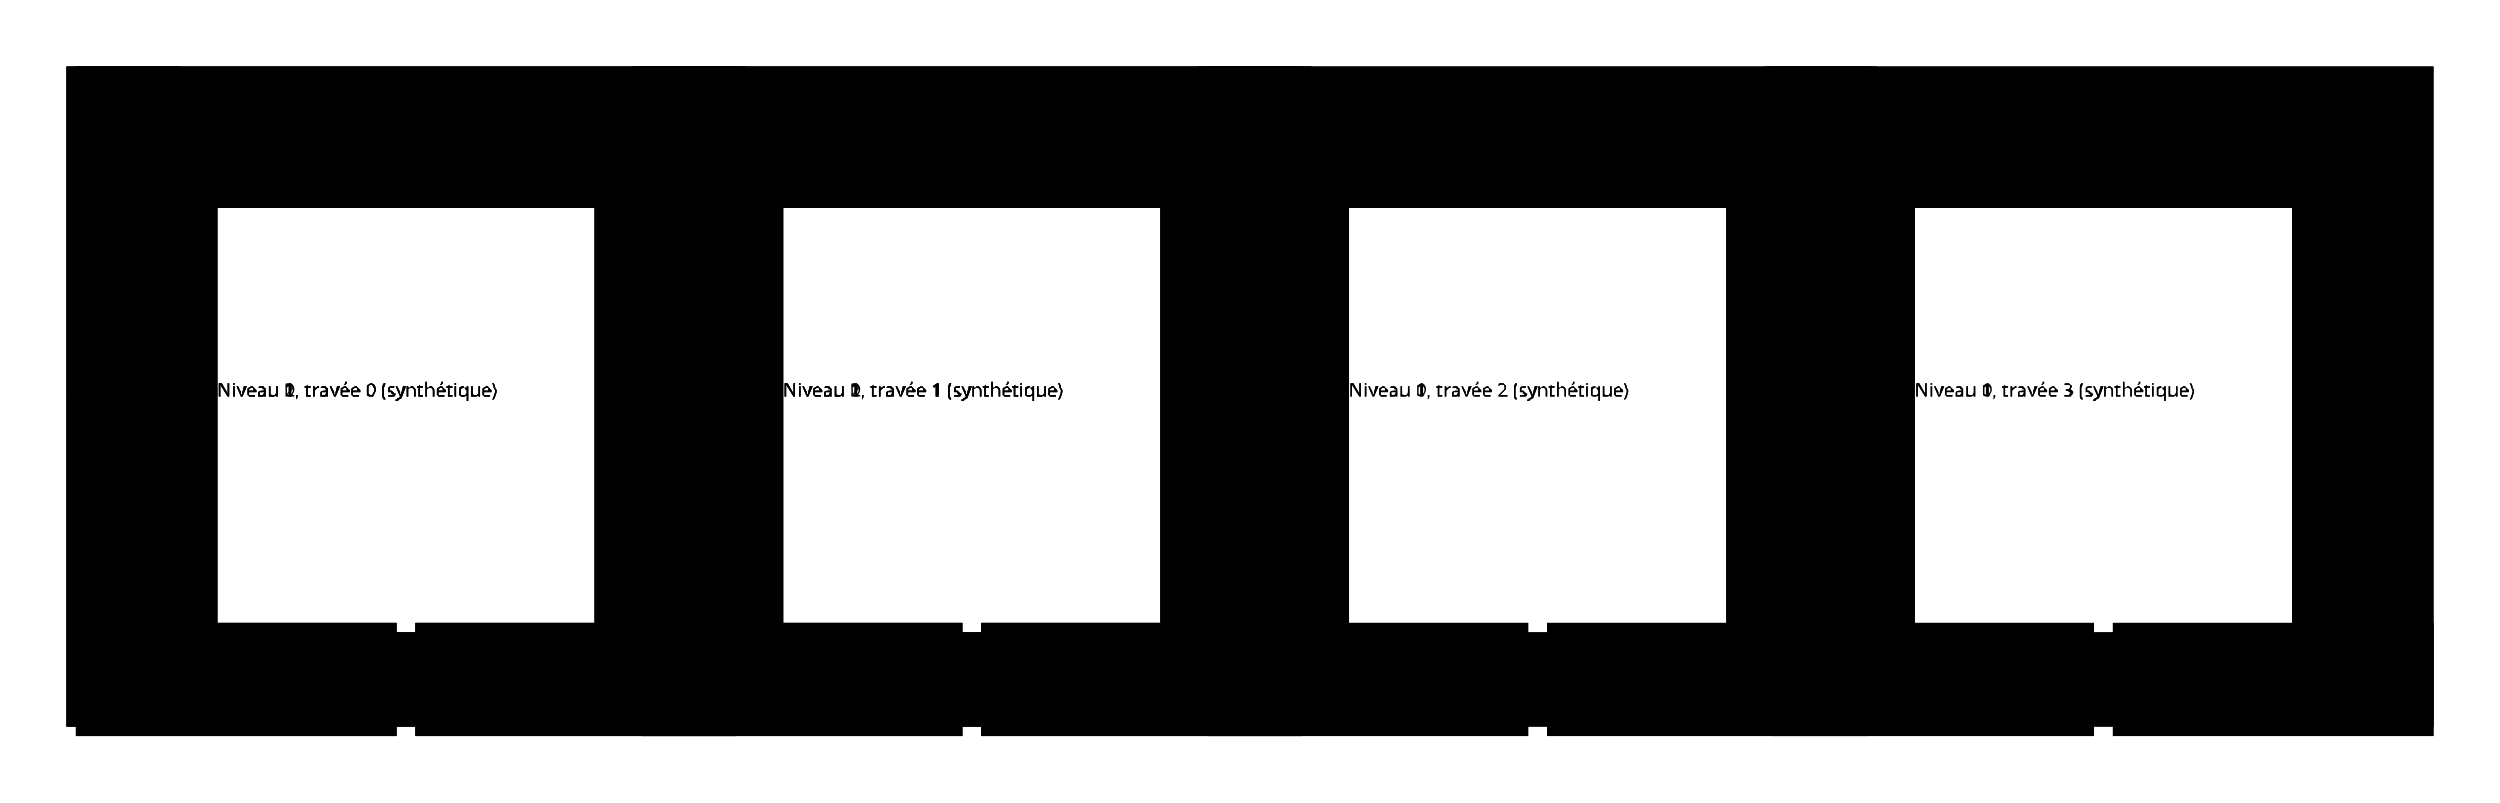
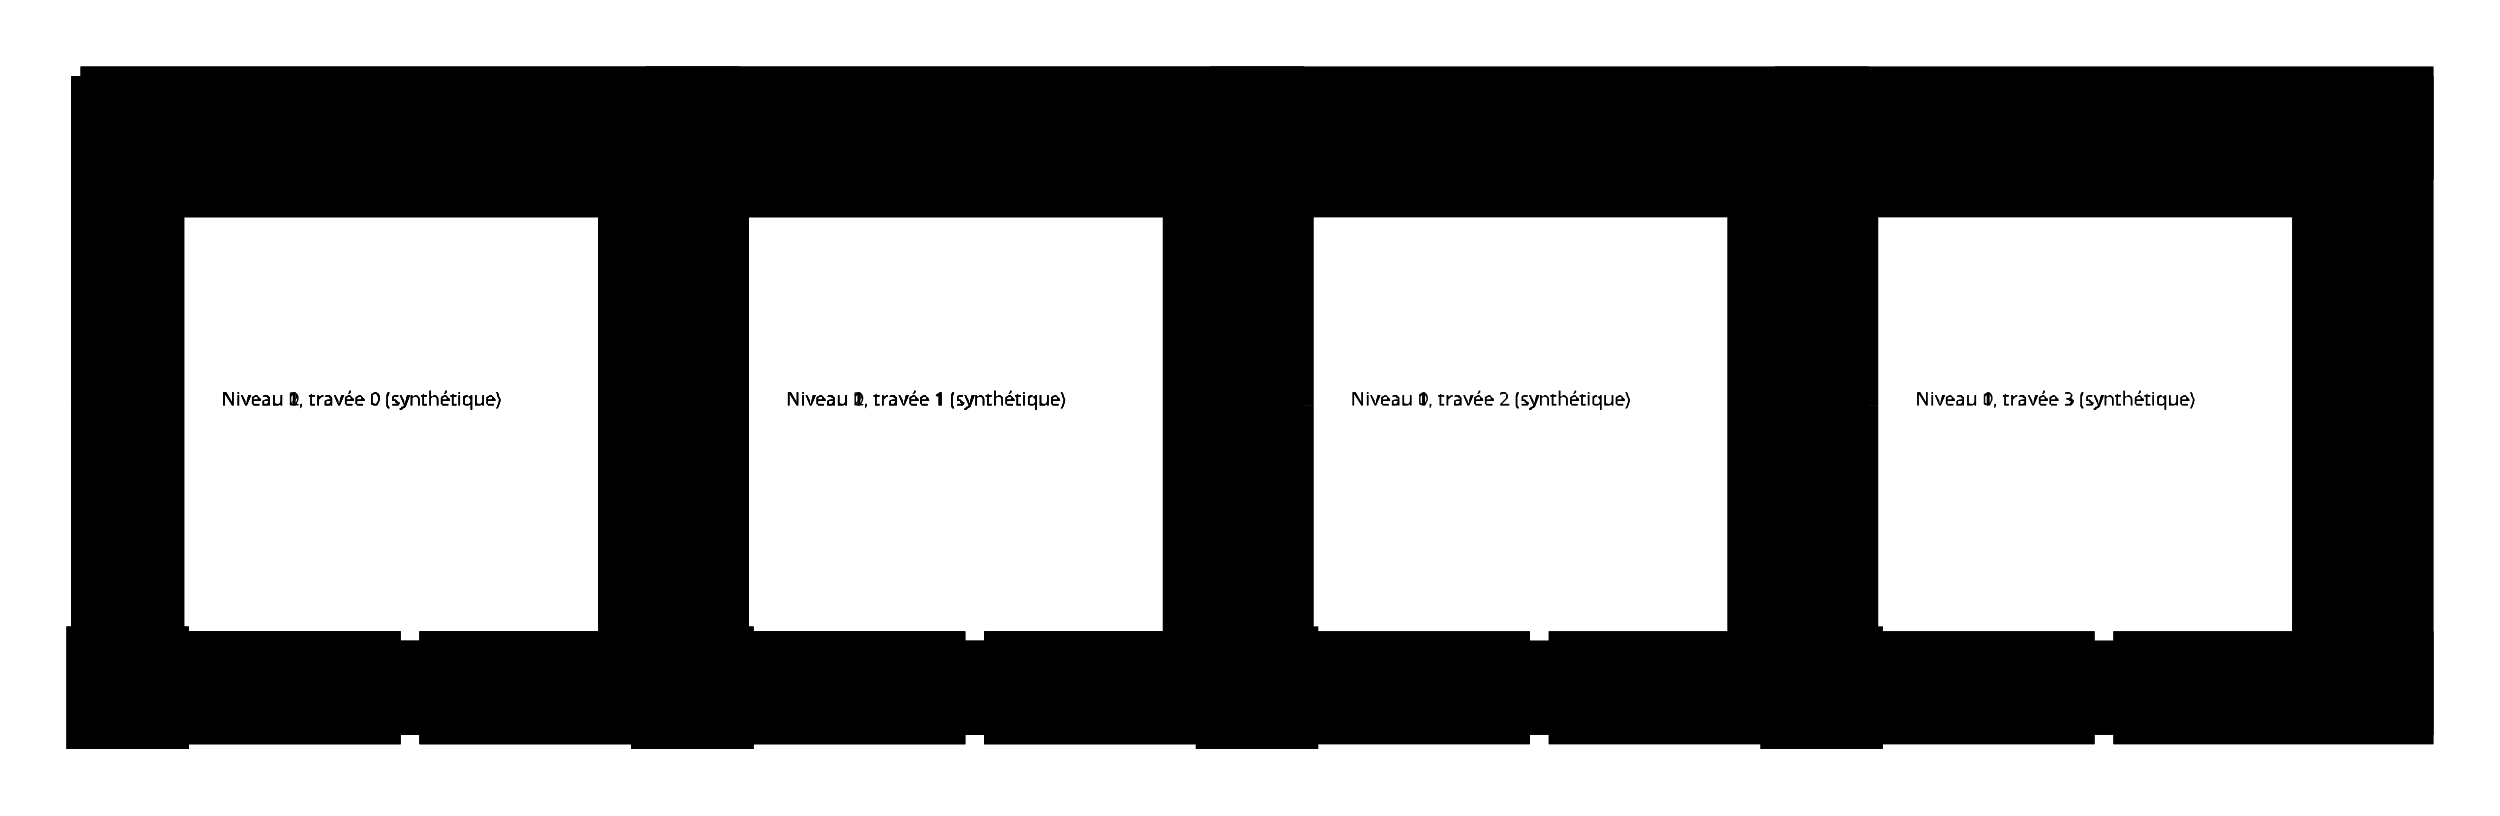
- <svg xmlns="http://www.w3.org/2000/svg" viewBox="-1.305 -7.205 26.51 8.51" data-schema="studio-document/1" data-document="s4-100-f1" data-units="m" data-frame="local-2d">
+ <svg xmlns="http://www.w3.org/2000/svg" viewBox="-1.357 -7.308 26.565 8.665" data-schema="studio-document/1" data-document="s4-100-f1" data-units="m" data-frame="local-2d">
  <g data-layer="default" data-name="0" fill="none" stroke="#000" stroke-width="1" vector-effect="non-scaling-stroke">
- </g>
-   <g data-layer="niveau-0" data-name="Niveau 0 (synthétique)" fill="none" stroke="#000" stroke-width="1" vector-effect="non-scaling-stroke">
    <text data-text="s4-0-etiquette" data-justification="left" x="1" y="-3" font-size="0.2" font-family="sans-serif" text-anchor="start" fill="#000" stroke="none">Niveau 0, travée 0 (synthétique)</text>
    <text data-text="s4-1-etiquette" data-justification="left" x="7" y="-3" font-size="0.2" font-family="sans-serif" text-anchor="start" fill="#000" stroke="none">Niveau 0, travée 1 (synthétique)</text>
    <text data-text="s4-2-etiquette" data-justification="left" x="13" y="-3" font-size="0.2" font-family="sans-serif" text-anchor="start" fill="#000" stroke="none">Niveau 0, travée 2 (synthétique)</text>
    <text data-text="s4-3-etiquette" data-justification="left" x="19" y="-3" font-size="0.2" font-family="sans-serif" text-anchor="start" fill="#000" stroke="none">Niveau 0, travée 3 (synthétique)</text>
-     <g data-architecture="wall" data-id="s4-0-facade">
-       <polygon points="0,0.1 2.4,0.1 2.4,-0.1 0,-0.1" vector-effect="non-scaling-stroke" />
-       <polygon points="3.6,0.1 6,0.1 6,-0.1 3.6,-0.1" vector-effect="non-scaling-stroke" />
-     </g>
-     <g data-architecture="wall" data-id="s4-0-refend">
-       <polygon points="0.1,0 0.1,-2.5 -0.1,-2.5 -0.1,0" vector-effect="non-scaling-stroke" />
-       <polygon points="0.1,-3.5 0.1,-6 -0.1,-6 -0.1,-3.5" vector-effect="non-scaling-stroke" />
-     </g>
-     <g data-architecture="wall" data-id="s4-1-facade">
-       <polygon points="6,0.1 8.4,0.1 8.4,-0.1 6,-0.1" vector-effect="non-scaling-stroke" />
-       <polygon points="9.6,0.1 12,0.1 12,-0.1 9.6,-0.1" vector-effect="non-scaling-stroke" />
-     </g>
-     <g data-architecture="wall" data-id="s4-1-refend">
-       <polygon points="6.1,0 6.1,-2.5 5.9,-2.5 5.9,0" vector-effect="non-scaling-stroke" />
-       <polygon points="6.1,-3.5 6.1,-6 5.9,-6 5.9,-3.5" vector-effect="non-scaling-stroke" />
-     </g>
-     <g data-architecture="wall" data-id="s4-2-facade">
-       <polygon points="12,0.1 14.4,0.1 14.4,-0.1 12,-0.1" vector-effect="non-scaling-stroke" />
-       <polygon points="15.6,0.1 18,0.1 18,-0.1 15.6,-0.1" vector-effect="non-scaling-stroke" />
-     </g>
-     <g data-architecture="wall" data-id="s4-2-refend">
-       <polygon points="12.1,0 12.1,-2.5 11.9,-2.5 11.9,0" vector-effect="non-scaling-stroke" />
-       <polygon points="12.1,-3.5 12.1,-6 11.9,-6 11.9,-3.5" vector-effect="non-scaling-stroke" />
-     </g>
-     <g data-architecture="wall" data-id="s4-3-facade">
-       <polygon points="18,0.1 20.4,0.1 20.4,-0.1 18,-0.1" vector-effect="non-scaling-stroke" />
-       <polygon points="21.6,0.1 24,0.1 24,-0.1 21.6,-0.1" vector-effect="non-scaling-stroke" />
-     </g>
-     <g data-architecture="wall" data-id="s4-3-refend">
-       <polygon points="18.1,0 18.1,-2.5 17.9,-2.5 17.9,0" vector-effect="non-scaling-stroke" />
-       <polygon points="18.1,-3.5 18.1,-6 17.9,-6 17.9,-3.5" vector-effect="non-scaling-stroke" />
-     </g>
-     <g data-architecture="opening" data-id="s4-0-fenetre" data-host="s4-0-facade" data-kind="fenetre">
-       <line x1="2.4" y1="0.1" x2="2.4" y2="-0.1" vector-effect="non-scaling-stroke" />
-       <line x1="3.6" y1="0.1" x2="3.6" y2="-0.1" vector-effect="non-scaling-stroke" />
-     </g>
-     <g data-architecture="opening" data-id="s4-0-porte" data-host="s4-0-refend" data-kind="porte">
-       <line x1="0.1" y1="-2.5" x2="-0.1" y2="-2.5" vector-effect="non-scaling-stroke" />
-       <line x1="0.1" y1="-3.5" x2="-0.1" y2="-3.5" vector-effect="non-scaling-stroke" />
-     </g>
-     <g data-architecture="opening" data-id="s4-1-fenetre" data-host="s4-1-facade" data-kind="fenetre">
-       <line x1="8.4" y1="0.1" x2="8.4" y2="-0.1" vector-effect="non-scaling-stroke" />
-       <line x1="9.6" y1="0.1" x2="9.6" y2="-0.1" vector-effect="non-scaling-stroke" />
-     </g>
-     <g data-architecture="opening" data-id="s4-1-porte" data-host="s4-1-refend" data-kind="porte">
-       <line x1="6.1" y1="-2.5" x2="5.9" y2="-2.5" vector-effect="non-scaling-stroke" />
-       <line x1="6.1" y1="-3.5" x2="5.9" y2="-3.5" vector-effect="non-scaling-stroke" />
-     </g>
-     <g data-architecture="opening" data-id="s4-2-fenetre" data-host="s4-2-facade" data-kind="fenetre">
-       <line x1="14.4" y1="0.1" x2="14.4" y2="-0.1" vector-effect="non-scaling-stroke" />
-       <line x1="15.6" y1="0.1" x2="15.6" y2="-0.1" vector-effect="non-scaling-stroke" />
-     </g>
-     <g data-architecture="opening" data-id="s4-2-porte" data-host="s4-2-refend" data-kind="porte">
-       <line x1="12.1" y1="-2.5" x2="11.9" y2="-2.5" vector-effect="non-scaling-stroke" />
-       <line x1="12.1" y1="-3.5" x2="11.9" y2="-3.5" vector-effect="non-scaling-stroke" />
-     </g>
-     <g data-architecture="opening" data-id="s4-3-fenetre" data-host="s4-3-facade" data-kind="fenetre">
-       <line x1="20.4" y1="0.1" x2="20.4" y2="-0.1" vector-effect="non-scaling-stroke" />
-       <line x1="21.6" y1="0.1" x2="21.6" y2="-0.1" vector-effect="non-scaling-stroke" />
-     </g>
-     <g data-architecture="opening" data-id="s4-3-porte" data-host="s4-3-refend" data-kind="porte">
-       <line x1="18.1" y1="-2.5" x2="17.9" y2="-2.5" vector-effect="non-scaling-stroke" />
-       <line x1="18.1" y1="-3.5" x2="17.9" y2="-3.5" vector-effect="non-scaling-stroke" />
-     </g>
-   </g>
-   <g data-layer="niveau-1" data-name="Niveau 1 (synthétique)" fill="none" stroke="#000" stroke-width="1" vector-effect="non-scaling-stroke">
    <text data-text="s4-4-etiquette" data-justification="left" x="1" y="-3" font-size="0.2" font-family="sans-serif" text-anchor="start" fill="#000" stroke="none">Niveau 1, travée 0 (synthétique)</text>
    <text data-text="s4-5-etiquette" data-justification="left" x="7" y="-3" font-size="0.2" font-family="sans-serif" text-anchor="start" fill="#000" stroke="none">Niveau 1, travée 1 (synthétique)</text>
    <text data-text="s4-6-etiquette" data-justification="left" x="13" y="-3" font-size="0.2" font-family="sans-serif" text-anchor="start" fill="#000" stroke="none">Niveau 1, travée 2 (synthétique)</text>
    <text data-text="s4-7-etiquette" data-justification="left" x="19" y="-3" font-size="0.2" font-family="sans-serif" text-anchor="start" fill="#000" stroke="none">Niveau 1, travée 3 (synthétique)</text>
+     <text data-text="s4-8-etiquette" data-justification="left" x="1" y="-3" font-size="0.2" font-family="sans-serif" text-anchor="start" fill="#000" stroke="none">Niveau 2, travée 0 (synthétique)</text>
+     <text data-text="s4-9-etiquette" data-justification="left" x="7" y="-3" font-size="0.2" font-family="sans-serif" text-anchor="start" fill="#000" stroke="none">Niveau 2, travée 1 (synthétique)</text>
+     <g data-architecture="wall" data-id="s4-0-facade">
+       <polygon points="0,0.1 2.4,0.1 2.4,-0.1 0,-0.1" vector-effect="non-scaling-stroke" />
+       <polygon points="3.6,0.1 6,0.1 6,-0.1 3.6,-0.1" vector-effect="non-scaling-stroke" />
+     </g>
+     <g data-architecture="wall" data-id="s4-0-refend">
+       <polygon points="0.1,0 0.1,-2.5 -0.1,-2.5 -0.1,0" vector-effect="non-scaling-stroke" />
+       <polygon points="0.1,-3.5 0.1,-6 -0.1,-6 -0.1,-3.5" vector-effect="non-scaling-stroke" />
+     </g>
+     <g data-architecture="wall" data-id="s4-1-facade">
+       <polygon points="6,0.1 8.4,0.1 8.4,-0.1 6,-0.1" vector-effect="non-scaling-stroke" />
+       <polygon points="9.6,0.1 12,0.1 12,-0.1 9.6,-0.1" vector-effect="non-scaling-stroke" />
+     </g>
+     <g data-architecture="wall" data-id="s4-1-refend">
+       <polygon points="6.1,0 6.1,-2.5 5.9,-2.5 5.9,0" vector-effect="non-scaling-stroke" />
+       <polygon points="6.1,-3.5 6.1,-6 5.9,-6 5.9,-3.5" vector-effect="non-scaling-stroke" />
+     </g>
+     <g data-architecture="wall" data-id="s4-2-facade">
+       <polygon points="12,0.1 14.4,0.1 14.4,-0.1 12,-0.1" vector-effect="non-scaling-stroke" />
+       <polygon points="15.6,0.1 18,0.1 18,-0.1 15.6,-0.1" vector-effect="non-scaling-stroke" />
+     </g>
+     <g data-architecture="wall" data-id="s4-2-refend">
+       <polygon points="12.1,0 12.1,-2.5 11.9,-2.5 11.9,0" vector-effect="non-scaling-stroke" />
+       <polygon points="12.1,-3.5 12.1,-6 11.9,-6 11.9,-3.5" vector-effect="non-scaling-stroke" />
+     </g>
+     <g data-architecture="wall" data-id="s4-3-facade">
+       <polygon points="18,0.1 20.4,0.1 20.4,-0.1 18,-0.1" vector-effect="non-scaling-stroke" />
+       <polygon points="21.6,0.1 24,0.1 24,-0.1 21.6,-0.1" vector-effect="non-scaling-stroke" />
+     </g>
+     <g data-architecture="wall" data-id="s4-3-refend">
+       <polygon points="18.1,0 18.1,-2.5 17.9,-2.5 17.9,0" vector-effect="non-scaling-stroke" />
+       <polygon points="18.1,-3.5 18.1,-6 17.9,-6 17.9,-3.5" vector-effect="non-scaling-stroke" />
+     </g>
    <g data-architecture="wall" data-id="s4-4-facade">
      <polygon points="0,0.1 2.4,0.1 2.4,-0.1 0,-0.1" vector-effect="non-scaling-stroke" />
      <polygon points="3.6,0.1 6,0.1 6,-0.1 3.6,-0.1" vector-effect="non-scaling-stroke" />
    </g>
    <g data-architecture="wall" data-id="s4-4-refend">
      <polygon points="0.1,0 0.1,-2.5 -0.1,-2.5 -0.1,0" vector-effect="non-scaling-stroke" />
      <polygon points="0.1,-3.5 0.1,-6 -0.1,-6 -0.1,-3.5" vector-effect="non-scaling-stroke" />
    </g>
    <g data-architecture="wall" data-id="s4-5-facade">
      <polygon points="6,0.1 8.4,0.1 8.4,-0.1 6,-0.1" vector-effect="non-scaling-stroke" />
      <polygon points="9.6,0.1 12,0.1 12,-0.1 9.6,-0.1" vector-effect="non-scaling-stroke" />
    </g>
    <g data-architecture="wall" data-id="s4-5-refend">
      <polygon points="6.1,0 6.1,-2.5 5.9,-2.5 5.9,0" vector-effect="non-scaling-stroke" />
      <polygon points="6.1,-3.5 6.1,-6 5.9,-6 5.9,-3.5" vector-effect="non-scaling-stroke" />
    </g>
    <g data-architecture="wall" data-id="s4-6-facade">
      <polygon points="12,0.1 14.4,0.1 14.4,-0.1 12,-0.1" vector-effect="non-scaling-stroke" />
      <polygon points="15.6,0.1 18,0.1 18,-0.1 15.6,-0.1" vector-effect="non-scaling-stroke" />
    </g>
    <g data-architecture="wall" data-id="s4-6-refend">
      <polygon points="12.1,0 12.1,-2.5 11.9,-2.5 11.9,0" vector-effect="non-scaling-stroke" />
      <polygon points="12.1,-3.5 12.1,-6 11.9,-6 11.9,-3.5" vector-effect="non-scaling-stroke" />
    </g>
    <g data-architecture="wall" data-id="s4-7-facade">
      <polygon points="18,0.1 20.4,0.1 20.4,-0.1 18,-0.1" vector-effect="non-scaling-stroke" />
      <polygon points="21.6,0.1 24,0.1 24,-0.1 21.6,-0.1" vector-effect="non-scaling-stroke" />
    </g>
    <g data-architecture="wall" data-id="s4-7-refend">
      <polygon points="18.1,0 18.1,-2.5 17.9,-2.5 17.9,0" vector-effect="non-scaling-stroke" />
      <polygon points="18.1,-3.5 18.1,-6 17.9,-6 17.9,-3.5" vector-effect="non-scaling-stroke" />
    </g>
+     <g data-architecture="wall" data-id="s4-8-facade">
+       <polygon points="0,0.1 2.4,0.1 2.4,-0.1 0,-0.1" vector-effect="non-scaling-stroke" />
+       <polygon points="3.6,0.1 6,0.1 6,-0.1 3.6,-0.1" vector-effect="non-scaling-stroke" />
+     </g>
+     <g data-architecture="wall" data-id="s4-8-refend">
+       <polygon points="0.1,0 0.1,-2.5 -0.1,-2.5 -0.1,0" vector-effect="non-scaling-stroke" />
+       <polygon points="0.1,-3.5 0.1,-6 -0.1,-6 -0.1,-3.5" vector-effect="non-scaling-stroke" />
+     </g>
+     <g data-architecture="wall" data-id="s4-9-facade">
+       <polygon points="6,0.1 8.4,0.1 8.4,-0.1 6,-0.1" vector-effect="non-scaling-stroke" />
+       <polygon points="9.6,0.1 12,0.1 12,-0.1 9.6,-0.1" vector-effect="non-scaling-stroke" />
+     </g>
+     <g data-architecture="wall" data-id="s4-9-refend">
+       <polygon points="6.1,0 6.1,-2.5 5.9,-2.5 5.9,0" vector-effect="non-scaling-stroke" />
+       <polygon points="6.1,-3.5 6.1,-6 5.9,-6 5.9,-3.5" vector-effect="non-scaling-stroke" />
+     </g>
+     <g data-architecture="opening" data-id="s4-0-fenetre" data-host="s4-0-facade" data-kind="fenetre">
+       <line x1="2.4" y1="0.1" x2="2.4" y2="-0.1" vector-effect="non-scaling-stroke" />
+       <line x1="3.6" y1="0.1" x2="3.6" y2="-0.1" vector-effect="non-scaling-stroke" />
+     </g>
+     <g data-architecture="opening" data-id="s4-0-porte" data-host="s4-0-refend" data-kind="porte">
+       <line x1="0.1" y1="-2.5" x2="-0.1" y2="-2.5" vector-effect="non-scaling-stroke" />
+       <line x1="0.1" y1="-3.5" x2="-0.1" y2="-3.5" vector-effect="non-scaling-stroke" />
+     </g>
+     <g data-architecture="opening" data-id="s4-1-fenetre" data-host="s4-1-facade" data-kind="fenetre">
+       <line x1="8.4" y1="0.1" x2="8.4" y2="-0.1" vector-effect="non-scaling-stroke" />
+       <line x1="9.6" y1="0.1" x2="9.6" y2="-0.1" vector-effect="non-scaling-stroke" />
+     </g>
+     <g data-architecture="opening" data-id="s4-1-porte" data-host="s4-1-refend" data-kind="porte">
+       <line x1="6.1" y1="-2.5" x2="5.9" y2="-2.5" vector-effect="non-scaling-stroke" />
+       <line x1="6.1" y1="-3.5" x2="5.9" y2="-3.5" vector-effect="non-scaling-stroke" />
+     </g>
+     <g data-architecture="opening" data-id="s4-2-fenetre" data-host="s4-2-facade" data-kind="fenetre">
+       <line x1="14.4" y1="0.1" x2="14.4" y2="-0.1" vector-effect="non-scaling-stroke" />
+       <line x1="15.6" y1="0.1" x2="15.6" y2="-0.1" vector-effect="non-scaling-stroke" />
+     </g>
+     <g data-architecture="opening" data-id="s4-2-porte" data-host="s4-2-refend" data-kind="porte">
+       <line x1="12.1" y1="-2.5" x2="11.9" y2="-2.5" vector-effect="non-scaling-stroke" />
+       <line x1="12.1" y1="-3.5" x2="11.9" y2="-3.5" vector-effect="non-scaling-stroke" />
+     </g>
+     <g data-architecture="opening" data-id="s4-3-fenetre" data-host="s4-3-facade" data-kind="fenetre">
+       <line x1="20.4" y1="0.1" x2="20.4" y2="-0.1" vector-effect="non-scaling-stroke" />
+       <line x1="21.6" y1="0.1" x2="21.6" y2="-0.1" vector-effect="non-scaling-stroke" />
+     </g>
+     <g data-architecture="opening" data-id="s4-3-porte" data-host="s4-3-refend" data-kind="porte">
+       <line x1="18.1" y1="-2.5" x2="17.9" y2="-2.5" vector-effect="non-scaling-stroke" />
+       <line x1="18.1" y1="-3.5" x2="17.9" y2="-3.5" vector-effect="non-scaling-stroke" />
+     </g>
    <g data-architecture="opening" data-id="s4-4-fenetre" data-host="s4-4-facade" data-kind="fenetre">
      <line x1="2.4" y1="0.1" x2="2.4" y2="-0.1" vector-effect="non-scaling-stroke" />
      <line x1="3.6" y1="0.1" x2="3.6" y2="-0.1" vector-effect="non-scaling-stroke" />
    </g>
    <g data-architecture="opening" data-id="s4-4-porte" data-host="s4-4-refend" data-kind="porte">
      <line x1="0.1" y1="-2.5" x2="-0.1" y2="-2.5" vector-effect="non-scaling-stroke" />
      <line x1="0.1" y1="-3.5" x2="-0.1" y2="-3.5" vector-effect="non-scaling-stroke" />
    </g>
    <g data-architecture="opening" data-id="s4-5-fenetre" data-host="s4-5-facade" data-kind="fenetre">
      <line x1="8.4" y1="0.1" x2="8.4" y2="-0.1" vector-effect="non-scaling-stroke" />
      <line x1="9.6" y1="0.1" x2="9.6" y2="-0.1" vector-effect="non-scaling-stroke" />
    </g>
    <g data-architecture="opening" data-id="s4-5-porte" data-host="s4-5-refend" data-kind="porte">
      <line x1="6.1" y1="-2.5" x2="5.9" y2="-2.5" vector-effect="non-scaling-stroke" />
      <line x1="6.1" y1="-3.5" x2="5.9" y2="-3.5" vector-effect="non-scaling-stroke" />
    </g>
    <g data-architecture="opening" data-id="s4-6-fenetre" data-host="s4-6-facade" data-kind="fenetre">
      <line x1="14.4" y1="0.1" x2="14.4" y2="-0.1" vector-effect="non-scaling-stroke" />
      <line x1="15.6" y1="0.1" x2="15.6" y2="-0.1" vector-effect="non-scaling-stroke" />
    </g>
    <g data-architecture="opening" data-id="s4-6-porte" data-host="s4-6-refend" data-kind="porte">
      <line x1="12.1" y1="-2.5" x2="11.9" y2="-2.5" vector-effect="non-scaling-stroke" />
      <line x1="12.1" y1="-3.5" x2="11.9" y2="-3.5" vector-effect="non-scaling-stroke" />
    </g>
    <g data-architecture="opening" data-id="s4-7-fenetre" data-host="s4-7-facade" data-kind="fenetre">
      <line x1="20.4" y1="0.1" x2="20.4" y2="-0.1" vector-effect="non-scaling-stroke" />
      <line x1="21.6" y1="0.1" x2="21.6" y2="-0.1" vector-effect="non-scaling-stroke" />
    </g>
    <g data-architecture="opening" data-id="s4-7-porte" data-host="s4-7-refend" data-kind="porte">
      <line x1="18.1" y1="-2.5" x2="17.9" y2="-2.5" vector-effect="non-scaling-stroke" />
      <line x1="18.1" y1="-3.5" x2="17.9" y2="-3.5" vector-effect="non-scaling-stroke" />
    </g>
-   </g>
-   <g data-layer="niveau-2" data-name="Niveau 2 (synthétique)" fill="none" stroke="#000" stroke-width="1" vector-effect="non-scaling-stroke">
-     <text data-text="s4-8-etiquette" data-justification="left" x="1" y="-3" font-size="0.2" font-family="sans-serif" text-anchor="start" fill="#000" stroke="none">Niveau 2, travée 0 (synthétique)</text>
-     <text data-text="s4-9-etiquette" data-justification="left" x="7" y="-3" font-size="0.2" font-family="sans-serif" text-anchor="start" fill="#000" stroke="none">Niveau 2, travée 1 (synthétique)</text>
-     <g data-architecture="wall" data-id="s4-8-facade">
-       <polygon points="0,0.1 2.4,0.1 2.4,-0.1 0,-0.1" vector-effect="non-scaling-stroke" />
-       <polygon points="3.6,0.1 6,0.1 6,-0.1 3.6,-0.1" vector-effect="non-scaling-stroke" />
-     </g>
-     <g data-architecture="wall" data-id="s4-8-refend">
-       <polygon points="0.1,0 0.1,-2.5 -0.1,-2.5 -0.1,0" vector-effect="non-scaling-stroke" />
-       <polygon points="0.1,-3.5 0.1,-6 -0.1,-6 -0.1,-3.5" vector-effect="non-scaling-stroke" />
-     </g>
-     <g data-architecture="wall" data-id="s4-9-facade">
-       <polygon points="6,0.1 8.4,0.1 8.4,-0.1 6,-0.1" vector-effect="non-scaling-stroke" />
-       <polygon points="9.6,0.1 12,0.1 12,-0.1 9.6,-0.1" vector-effect="non-scaling-stroke" />
-     </g>
-     <g data-architecture="wall" data-id="s4-9-refend">
-       <polygon points="6.1,0 6.1,-2.5 5.9,-2.5 5.9,0" vector-effect="non-scaling-stroke" />
-       <polygon points="6.1,-3.5 6.1,-6 5.9,-6 5.9,-3.5" vector-effect="non-scaling-stroke" />
-     </g>
    <g data-architecture="opening" data-id="s4-8-fenetre" data-host="s4-8-facade" data-kind="fenetre">
      <line x1="2.4" y1="0.1" x2="2.4" y2="-0.1" vector-effect="non-scaling-stroke" />
      <line x1="3.6" y1="0.1" x2="3.6" y2="-0.1" vector-effect="non-scaling-stroke" />
    </g>
    <g data-architecture="opening" data-id="s4-8-porte" data-host="s4-8-refend" data-kind="porte">
      <line x1="0.1" y1="-2.5" x2="-0.1" y2="-2.5" vector-effect="non-scaling-stroke" />
      <line x1="0.1" y1="-3.5" x2="-0.1" y2="-3.5" vector-effect="non-scaling-stroke" />
    </g>
    <g data-architecture="opening" data-id="s4-9-fenetre" data-host="s4-9-facade" data-kind="fenetre">
      <line x1="8.4" y1="0.1" x2="8.4" y2="-0.1" vector-effect="non-scaling-stroke" />
      <line x1="9.6" y1="0.1" x2="9.6" y2="-0.1" vector-effect="non-scaling-stroke" />
    </g>
    <g data-architecture="opening" data-id="s4-9-porte" data-host="s4-9-refend" data-kind="porte">
      <line x1="6.1" y1="-2.5" x2="5.9" y2="-2.5" vector-effect="non-scaling-stroke" />
      <line x1="6.1" y1="-3.5" x2="5.9" y2="-3.5" vector-effect="non-scaling-stroke" />
    </g>
  </g>
  <g data-layer="structure" data-name="Structure (synthétique)" fill="none" stroke="#000" stroke-width="1" vector-effect="non-scaling-stroke">
-     <rect data-id="s4-0-plateau" x="0" y="-6" width="6" height="6" vector-effect="non-scaling-stroke" />
-     <rect data-id="s4-1-plateau" x="6" y="-6" width="6" height="6" vector-effect="non-scaling-stroke" />
-     <rect data-id="s4-2-plateau" x="12" y="-6" width="6" height="6" vector-effect="non-scaling-stroke" />
-     <rect data-id="s4-3-plateau" x="18" y="-6" width="6" height="6" vector-effect="non-scaling-stroke" />
-     <rect data-id="s4-4-plateau" x="0" y="-6" width="6" height="6" vector-effect="non-scaling-stroke" />
-     <rect data-id="s4-5-plateau" x="6" y="-6" width="6" height="6" vector-effect="non-scaling-stroke" />
-     <rect data-id="s4-6-plateau" x="12" y="-6" width="6" height="6" vector-effect="non-scaling-stroke" />
-     <rect data-id="s4-7-plateau" x="18" y="-6" width="6" height="6" vector-effect="non-scaling-stroke" />
-     <rect data-id="s4-8-plateau" x="0" y="-6" width="6" height="6" vector-effect="non-scaling-stroke" />
-     <rect data-id="s4-9-plateau" x="6" y="-6" width="6" height="6" vector-effect="non-scaling-stroke" />
+     <g data-architecture="column" data-id="s4-0-poteau">
+       <polygon points="-0.15,0.15 0.15,0.15 0.15,-0.15 -0.15,-0.15" vector-effect="non-scaling-stroke" />
+     </g>
+     <g data-architecture="slab" data-id="s4-0-dalle">
+       <polygon points="0,0 6,0 6,-6 0,-6" vector-effect="non-scaling-stroke" />
+     </g>
+     <g data-architecture="beam" data-id="s4-0-poutre">
+       <polygon points="0,-5.9 6,-5.9 6,-6.1 0,-6.1" vector-effect="non-scaling-stroke" />
+     </g>
+     <g data-architecture="column" data-id="s4-1-poteau">
+       <polygon points="5.85,0.15 6.15,0.15 6.15,-0.15 5.85,-0.15" vector-effect="non-scaling-stroke" />
+     </g>
+     <g data-architecture="slab" data-id="s4-1-dalle">
+       <polygon points="6,0 12,0 12,-6 6,-6" vector-effect="non-scaling-stroke" />
+     </g>
+     <g data-architecture="beam" data-id="s4-1-poutre">
+       <polygon points="6,-5.9 12,-5.9 12,-6.1 6,-6.1" vector-effect="non-scaling-stroke" />
+     </g>
+     <g data-architecture="column" data-id="s4-2-poteau">
+       <polygon points="11.85,0.15 12.15,0.15 12.15,-0.15 11.85,-0.15" vector-effect="non-scaling-stroke" />
+     </g>
+     <g data-architecture="slab" data-id="s4-2-dalle">
+       <polygon points="12,0 18,0 18,-6 12,-6" vector-effect="non-scaling-stroke" />
+     </g>
+     <g data-architecture="beam" data-id="s4-2-poutre">
+       <polygon points="12,-5.9 18,-5.9 18,-6.1 12,-6.1" vector-effect="non-scaling-stroke" />
+     </g>
+     <g data-architecture="column" data-id="s4-3-poteau">
+       <polygon points="17.85,0.15 18.15,0.15 18.15,-0.15 17.85,-0.15" vector-effect="non-scaling-stroke" />
+     </g>
+     <g data-architecture="slab" data-id="s4-3-dalle">
+       <polygon points="18,0 24,0 24,-6 18,-6" vector-effect="non-scaling-stroke" />
+     </g>
+     <g data-architecture="beam" data-id="s4-3-poutre">
+       <polygon points="18,-5.9 24,-5.9 24,-6.1 18,-6.1" vector-effect="non-scaling-stroke" />
+     </g>
+     <g data-architecture="column" data-id="s4-4-poteau">
+       <polygon points="-0.15,0.15 0.15,0.15 0.15,-0.15 -0.15,-0.15" vector-effect="non-scaling-stroke" />
+     </g>
+     <g data-architecture="slab" data-id="s4-4-dalle">
+       <polygon points="0,0 6,0 6,-6 0,-6" vector-effect="non-scaling-stroke" />
+     </g>
+     <g data-architecture="beam" data-id="s4-4-poutre">
+       <polygon points="0,-5.9 6,-5.9 6,-6.1 0,-6.1" vector-effect="non-scaling-stroke" />
+     </g>
+     <g data-architecture="column" data-id="s4-5-poteau">
+       <polygon points="5.85,0.15 6.15,0.15 6.15,-0.15 5.85,-0.15" vector-effect="non-scaling-stroke" />
+     </g>
+     <g data-architecture="slab" data-id="s4-5-dalle">
+       <polygon points="6,0 12,0 12,-6 6,-6" vector-effect="non-scaling-stroke" />
+     </g>
+     <g data-architecture="beam" data-id="s4-5-poutre">
+       <polygon points="6,-5.9 12,-5.9 12,-6.1 6,-6.1" vector-effect="non-scaling-stroke" />
+     </g>
+     <g data-architecture="column" data-id="s4-6-poteau">
+       <polygon points="11.85,0.15 12.15,0.15 12.15,-0.15 11.85,-0.15" vector-effect="non-scaling-stroke" />
+     </g>
+     <g data-architecture="slab" data-id="s4-6-dalle">
+       <polygon points="12,0 18,0 18,-6 12,-6" vector-effect="non-scaling-stroke" />
+     </g>
+     <g data-architecture="beam" data-id="s4-6-poutre">
+       <polygon points="12,-5.9 18,-5.9 18,-6.1 12,-6.1" vector-effect="non-scaling-stroke" />
+     </g>
+     <g data-architecture="column" data-id="s4-7-poteau">
+       <polygon points="17.85,0.15 18.15,0.15 18.15,-0.15 17.85,-0.15" vector-effect="non-scaling-stroke" />
+     </g>
+     <g data-architecture="slab" data-id="s4-7-dalle">
+       <polygon points="18,0 24,0 24,-6 18,-6" vector-effect="non-scaling-stroke" />
+     </g>
+     <g data-architecture="beam" data-id="s4-7-poutre">
+       <polygon points="18,-5.9 24,-5.9 24,-6.1 18,-6.1" vector-effect="non-scaling-stroke" />
+     </g>
+     <g data-architecture="column" data-id="s4-8-poteau">
+       <polygon points="-0.15,0.15 0.15,0.15 0.15,-0.15 -0.15,-0.15" vector-effect="non-scaling-stroke" />
+     </g>
+     <g data-architecture="slab" data-id="s4-8-dalle">
+       <polygon points="0,0 6,0 6,-6 0,-6" vector-effect="non-scaling-stroke" />
+     </g>
+     <g data-architecture="beam" data-id="s4-8-poutre">
+       <polygon points="0,-5.9 6,-5.9 6,-6.1 0,-6.1" vector-effect="non-scaling-stroke" />
+     </g>
+     <g data-architecture="column" data-id="s4-9-poteau">
+       <polygon points="5.85,0.15 6.15,0.15 6.15,-0.15 5.85,-0.15" vector-effect="non-scaling-stroke" />
+     </g>
+     <g data-architecture="slab" data-id="s4-9-dalle">
+       <polygon points="6,0 12,0 12,-6 6,-6" vector-effect="non-scaling-stroke" />
+     </g>
+     <g data-architecture="beam" data-id="s4-9-poutre">
+       <polygon points="6,-5.9 12,-5.9 12,-6.1 6,-6.1" vector-effect="non-scaling-stroke" />
+     </g>
  </g>
  <g data-layer="reseaux" data-name="Réseaux (synthétique)" fill="none" stroke="#000" stroke-width="1" vector-effect="non-scaling-stroke">
    <path data-id="s4-0-reseau" data-type="polyline" d="M 0.5 -5.5 L 5.5 -5.5 L 5.5 -0.5" vector-effect="non-scaling-stroke" />
-     <line data-id="s4-0-branche" x1="0.5" y1="-5.5" x2="0.5" y2="-0.5" vector-effect="non-scaling-stroke" />
-     <circle data-id="s4-0-descente" cx="5.5" cy="-5.5" r="0.1" vector-effect="non-scaling-stroke" />
    <path data-id="s4-1-reseau" data-type="polyline" d="M 6.5 -5.5 L 11.5 -5.5 L 11.5 -0.5" vector-effect="non-scaling-stroke" />
-     <line data-id="s4-1-branche" x1="6.5" y1="-5.5" x2="6.5" y2="-0.5" vector-effect="non-scaling-stroke" />
-     <circle data-id="s4-1-descente" cx="11.5" cy="-5.5" r="0.1" vector-effect="non-scaling-stroke" />
    <path data-id="s4-2-reseau" data-type="polyline" d="M 12.5 -5.5 L 17.5 -5.5 L 17.5 -0.5" vector-effect="non-scaling-stroke" />
-     <line data-id="s4-2-branche" x1="12.5" y1="-5.5" x2="12.5" y2="-0.5" vector-effect="non-scaling-stroke" />
-     <circle data-id="s4-2-descente" cx="17.5" cy="-5.5" r="0.1" vector-effect="non-scaling-stroke" />
    <path data-id="s4-3-reseau" data-type="polyline" d="M 18.5 -5.5 L 23.5 -5.5 L 23.5 -0.5" vector-effect="non-scaling-stroke" />
-     <line data-id="s4-3-branche" x1="18.5" y1="-5.5" x2="18.5" y2="-0.5" vector-effect="non-scaling-stroke" />
-     <circle data-id="s4-3-descente" cx="23.5" cy="-5.5" r="0.1" vector-effect="non-scaling-stroke" />
    <path data-id="s4-4-reseau" data-type="polyline" d="M 0.5 -5.5 L 5.5 -5.5 L 5.5 -0.5" vector-effect="non-scaling-stroke" />
-     <line data-id="s4-4-branche" x1="0.5" y1="-5.5" x2="0.5" y2="-0.5" vector-effect="non-scaling-stroke" />
-     <circle data-id="s4-4-descente" cx="5.5" cy="-5.5" r="0.1" vector-effect="non-scaling-stroke" />
    <path data-id="s4-5-reseau" data-type="polyline" d="M 6.5 -5.5 L 11.5 -5.5 L 11.5 -0.5" vector-effect="non-scaling-stroke" />
-     <line data-id="s4-5-branche" x1="6.5" y1="-5.5" x2="6.5" y2="-0.5" vector-effect="non-scaling-stroke" />
-     <circle data-id="s4-5-descente" cx="11.5" cy="-5.5" r="0.1" vector-effect="non-scaling-stroke" />
    <path data-id="s4-6-reseau" data-type="polyline" d="M 12.5 -5.5 L 17.5 -5.5 L 17.5 -0.5" vector-effect="non-scaling-stroke" />
-     <line data-id="s4-6-branche" x1="12.5" y1="-5.5" x2="12.5" y2="-0.5" vector-effect="non-scaling-stroke" />
-     <circle data-id="s4-6-descente" cx="17.5" cy="-5.5" r="0.1" vector-effect="non-scaling-stroke" />
    <path data-id="s4-7-reseau" data-type="polyline" d="M 18.5 -5.5 L 23.5 -5.5 L 23.5 -0.5" vector-effect="non-scaling-stroke" />
-     <line data-id="s4-7-branche" x1="18.5" y1="-5.5" x2="18.5" y2="-0.5" vector-effect="non-scaling-stroke" />
-     <circle data-id="s4-7-descente" cx="23.5" cy="-5.5" r="0.1" vector-effect="non-scaling-stroke" />
    <path data-id="s4-8-reseau" data-type="polyline" d="M 0.5 -5.5 L 5.5 -5.5 L 5.5 -0.5" vector-effect="non-scaling-stroke" />
-     <line data-id="s4-8-branche" x1="0.5" y1="-5.5" x2="0.5" y2="-0.5" vector-effect="non-scaling-stroke" />
-     <circle data-id="s4-8-descente" cx="5.5" cy="-5.5" r="0.1" vector-effect="non-scaling-stroke" />
    <path data-id="s4-9-reseau" data-type="polyline" d="M 6.5 -5.5 L 11.5 -5.5 L 11.5 -0.5" vector-effect="non-scaling-stroke" />
-     <line data-id="s4-9-branche" x1="6.5" y1="-5.5" x2="6.5" y2="-0.5" vector-effect="non-scaling-stroke" />
-     <circle data-id="s4-9-descente" cx="11.5" cy="-5.5" r="0.1" vector-effect="non-scaling-stroke" />
  </g>
</svg>
